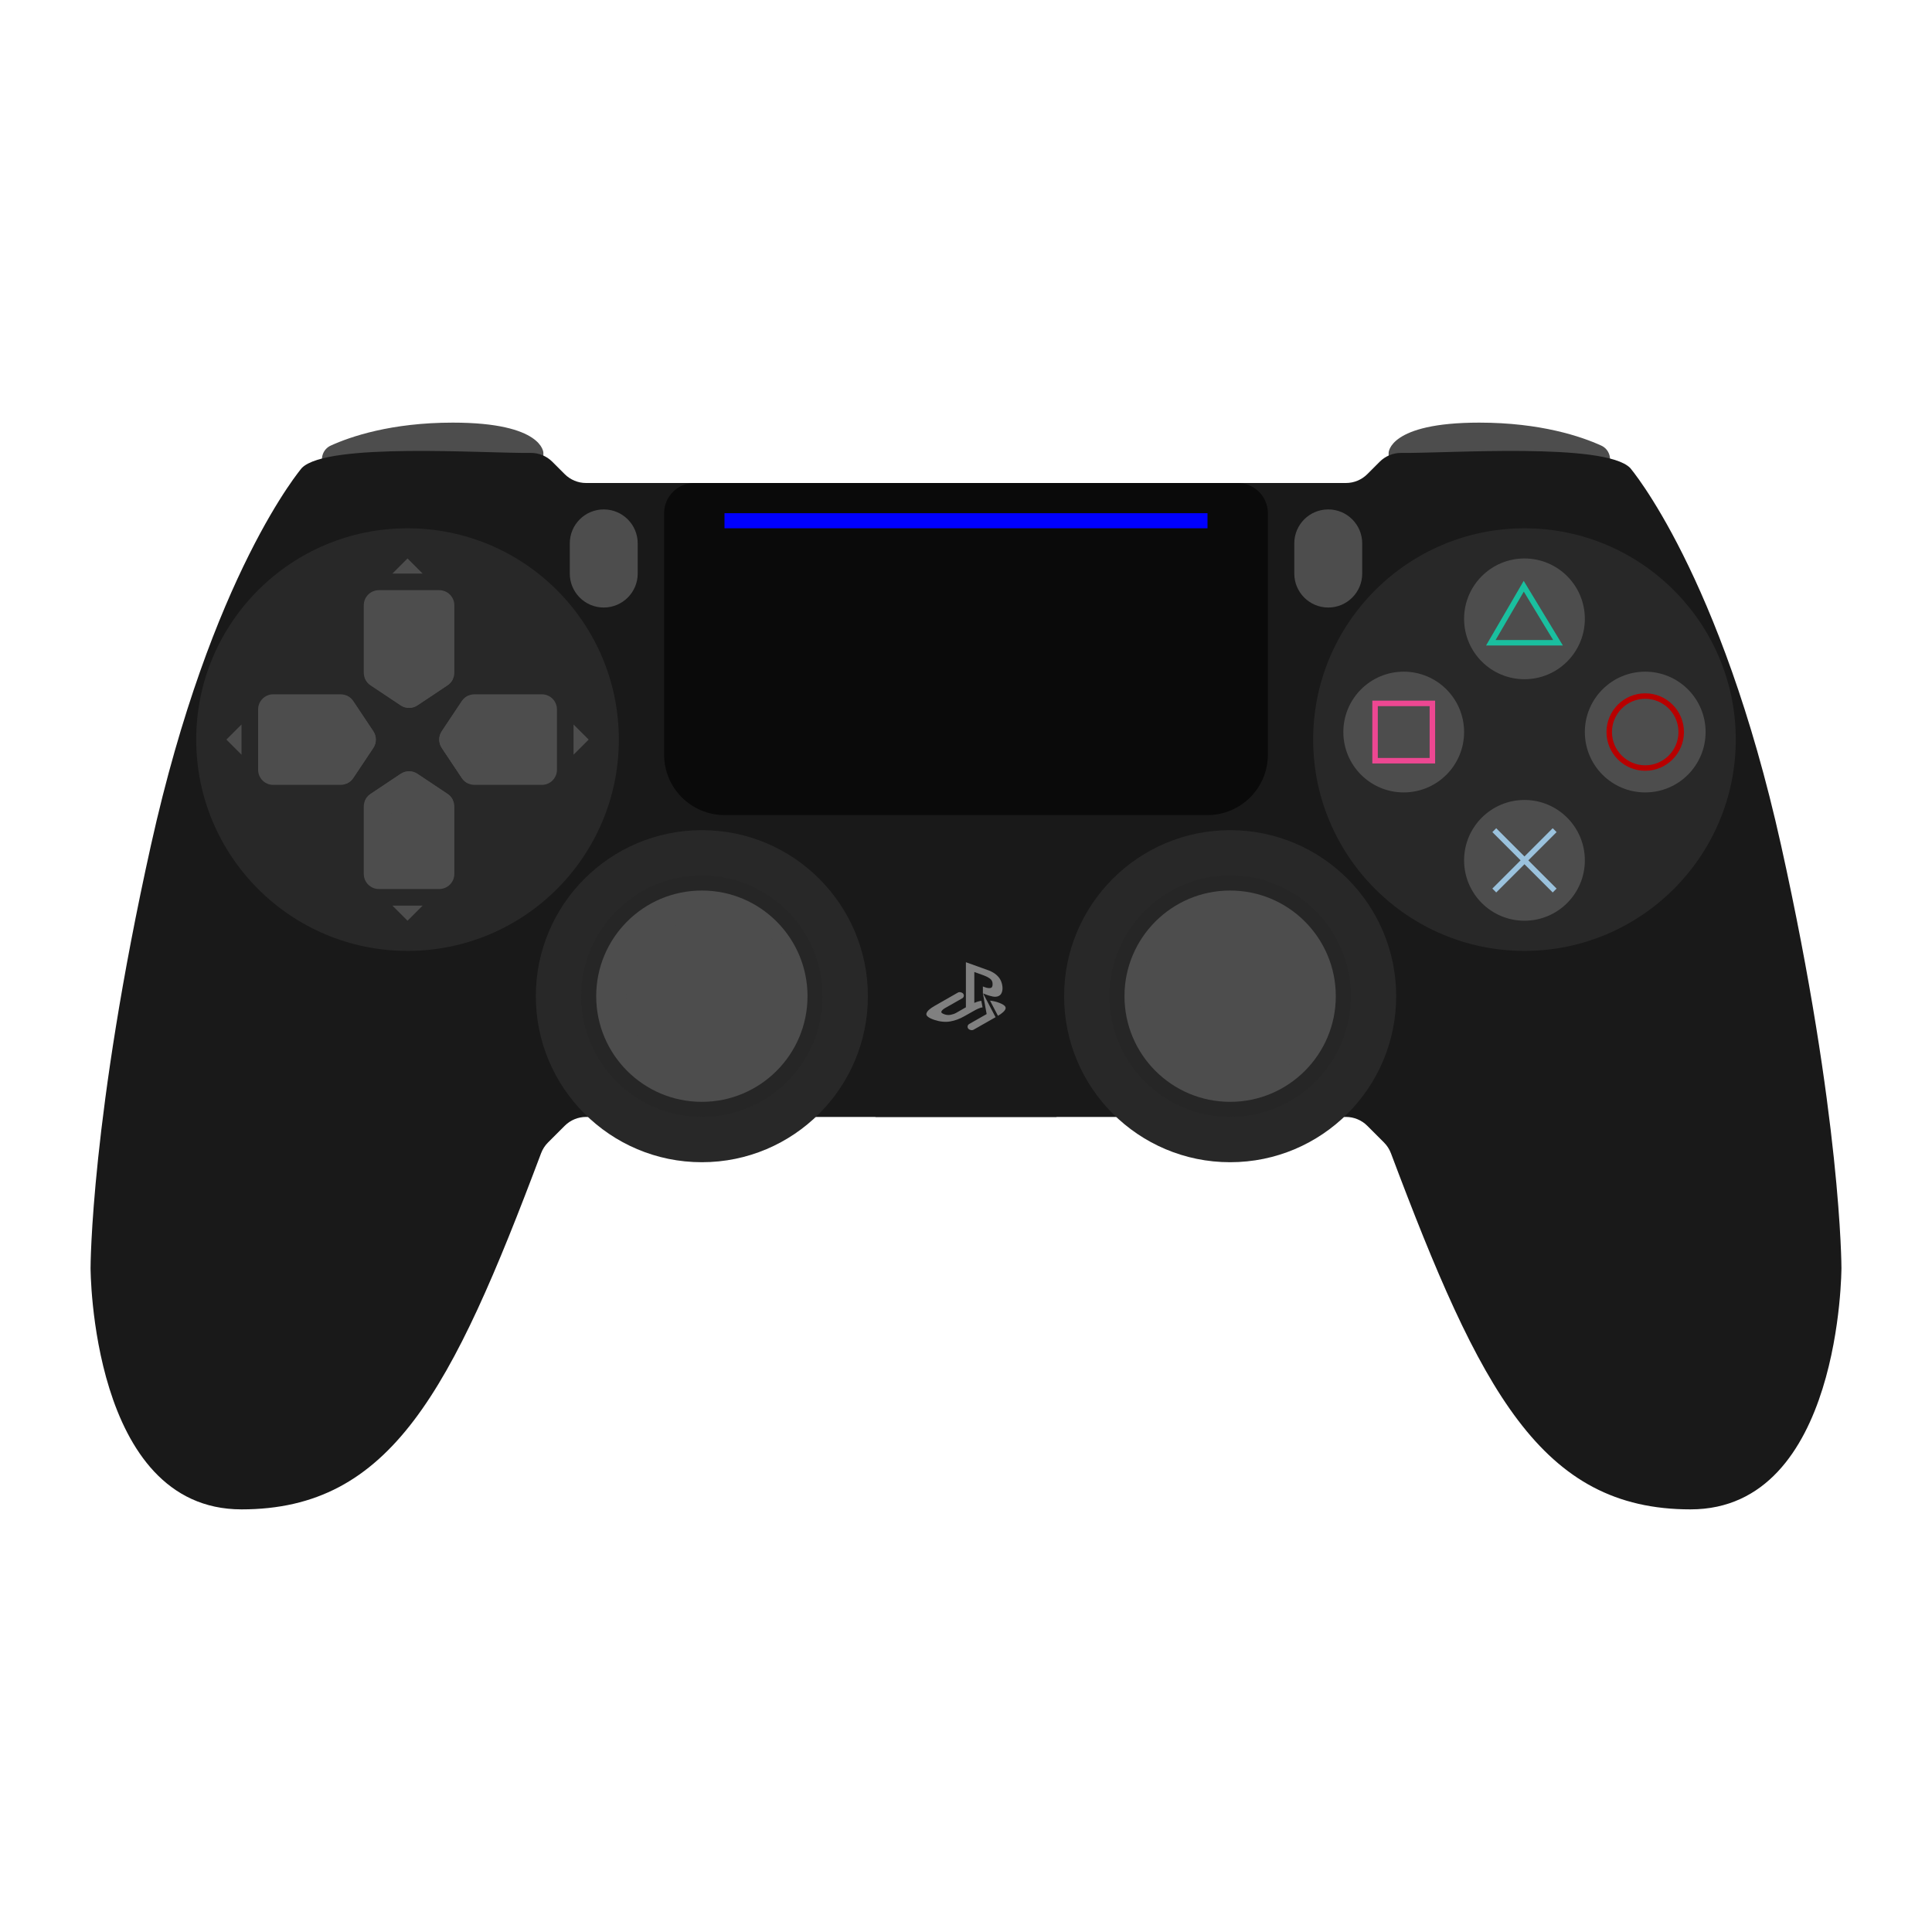
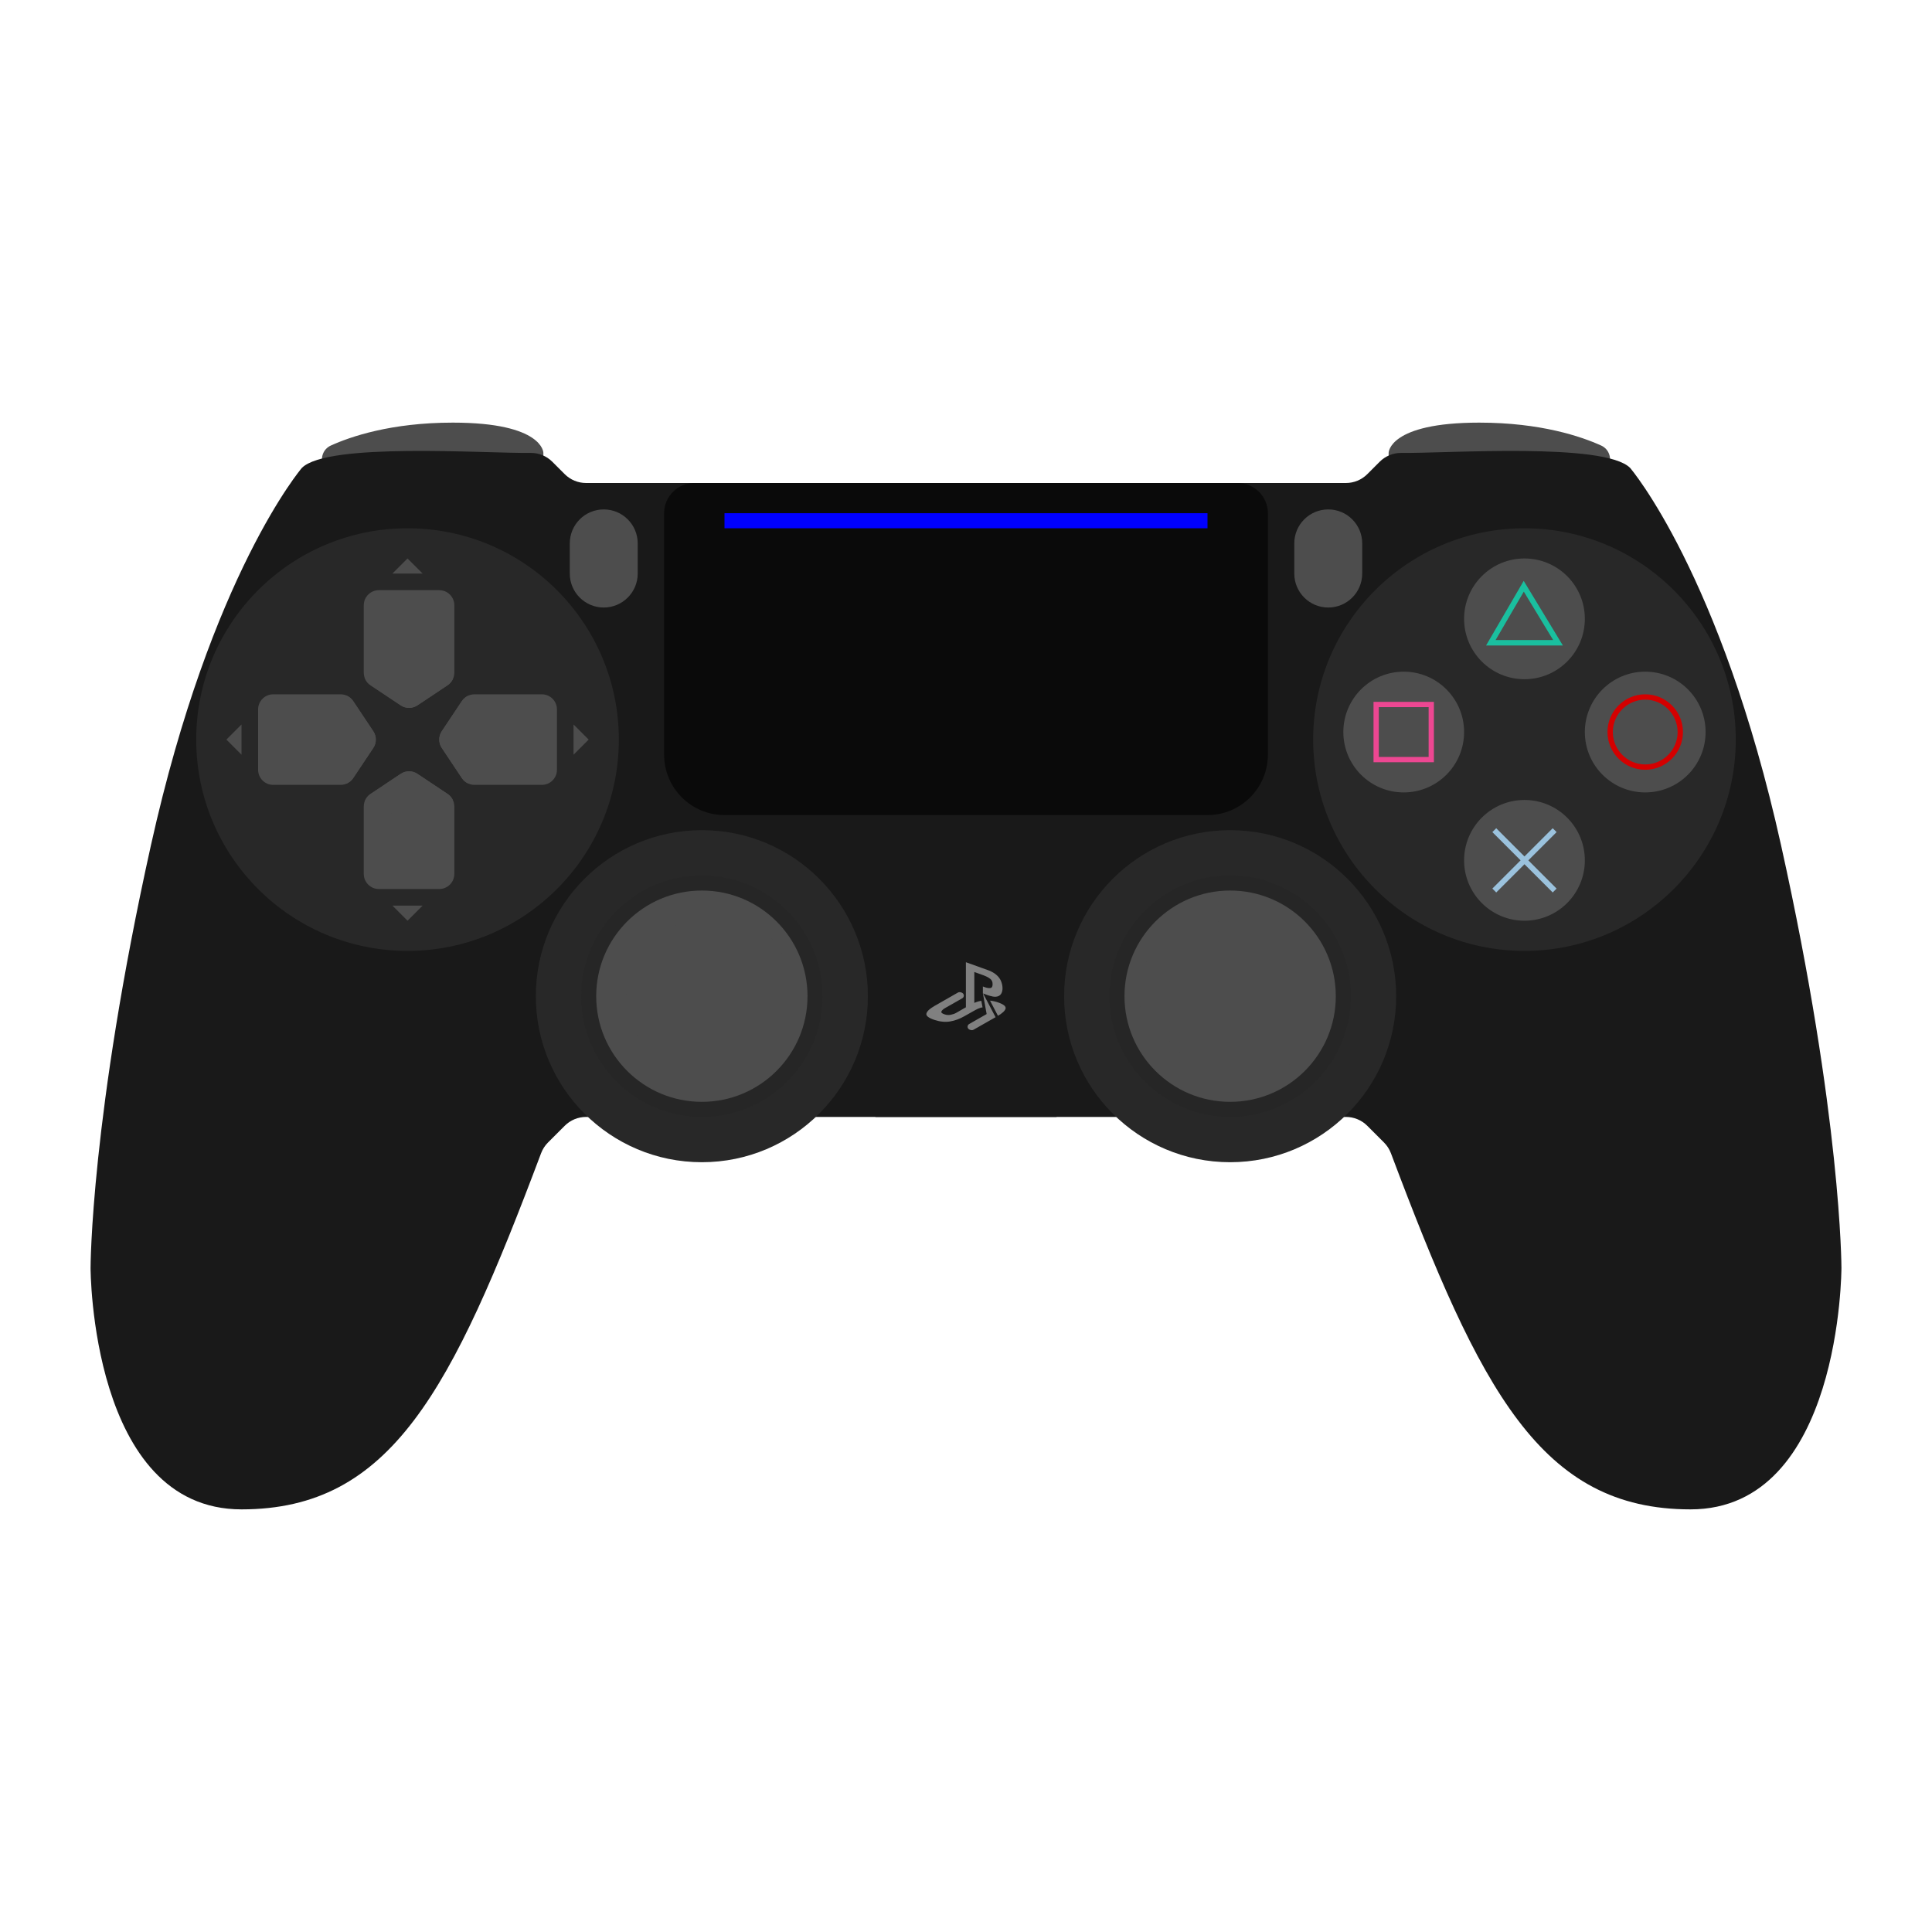
<svg xmlns="http://www.w3.org/2000/svg" viewBox="0 0 341.333 341.333" height="256" width="256" xml:space="preserve" id="svg2" version="1.1">
  <defs id="defs6">
    <clipPath id="clipPath18" clipPathUnits="userSpaceOnUse">
      <path id="path16" d="M 0,256 H 256 V 0 H 0 Z" />
    </clipPath>
    <clipPath id="clipPath26" clipPathUnits="userSpaceOnUse">
      <path id="path24" d="M 4,208 H 252 V 48 H 4 Z" />
    </clipPath>
    <clipPath id="clipPath124" clipPathUnits="userSpaceOnUse">
      <path id="path122" d="m 40.5,150.5 h 16.25 v -13 H 40.5 Z" />
    </clipPath>
  </defs>
  <g id="g36" transform="matrix(1.333333,0,0,-1.333333,58.66667,85.33334)" style="fill:#4d4d4d;fill-opacity:1">
    <path d="M 0,0 -1.124,2.248 C -1.63,3.259 -1.205,4.49 -0.175,4.958 2.43,6.142 7.821,8 16,8 28,8 28,4 28,4 V 0 Z" style="fill:#4d4d4d;fill-opacity:1;fill-rule:nonzero;stroke:none" id="path38" />
  </g>
  <g id="g40" transform="matrix(1.333333,0,0,-1.333333,282.6667,85.33334)" style="fill:#4d4d4d;fill-opacity:1">
    <path d="M 0,0 1.124,2.248 C 1.63,3.259 1.205,4.49 0.175,4.958 -2.43,6.142 -7.821,8 -16,8 -28,8 -28,4 -28,4 V 0 Z" style="fill:#4d4d4d;fill-opacity:1;fill-rule:nonzero;stroke:none" id="path42" />
  </g>
  <g id="g44" transform="matrix(1.333333,0,0,-1.333333,314.6667,149.3333)" style="fill:#191919;fill-opacity:1">
    <path d="m 0,0 c -8,36 -20,50 -20,50 -3.404,3.404 -24.189,1.911 -30.308,1.987 -1.078,0.013 -2.114,-0.408 -2.877,-1.172 l -1.643,-1.644 C -55.578,48.421 -56.596,48 -57.657,48 h -100.686 c -1.061,0 -2.078,0.421 -2.828,1.171 l -1.644,1.644 c -0.764,0.764 -1.799,1.185 -2.878,1.172 -6.118,-0.076 -26.903,1.417 -30.307,-1.987 0,0 -12,-14 -20,-50 -8,-36 -8,-56 -8,-56 0,0 0,-32 20,-32 19.83,0 27.863,15.729 39.694,47.185 0.2,0.532 0.514,1.023 0.916,1.425 l 2.219,2.218 c 0.75,0.75 1.767,1.172 2.828,1.172 H -108 -57.657 c 1.061,0 2.079,-0.422 2.829,-1.172 l 2.218,-2.218 c 0.402,-0.402 0.716,-0.893 0.917,-1.425 C -39.862,-72.271 -31.829,-88 -12,-88 c 20,0 20,32 20,32 0,0 0,20 -8,56" style="fill:#191919;fill-opacity:1;fill-rule:nonzero;stroke:none" id="path46" />
  </g>
  <g id="g48" transform="matrix(1.333333,0,0,-1.333333,213.3333,144)" style="fill:#0a0a0a;fill-opacity:1">
    <path d="m 0,0 h -64 c -4.418,0 -8,3.582 -8,8 v 32 c 0,2.209 1.791,4 4,4 H 4 c 2.209,0 4,-1.791 4,-4 V 8 C 8,3.582 4.418,0 0,0" style="fill:#0a0a0a;fill-opacity:1;fill-rule:nonzero;stroke:none" id="path50" />
  </g>
  <path d="M 213.333,93.333 H 128 V 90.667 h 85.333 z" style="fill:#0000ff;fill-opacity:1;fill-rule:nonzero;stroke:none;stroke-width:1.333" id="path52" />
  <g id="g54" transform="matrix(1.333333,0,0,-1.333333,109.3333,130.6667)" style="fill:#282828;fill-opacity:1">
    <path d="m 0,0 c 0,-15.464 -12.536,-28 -28,-28 -15.464,0 -28,12.536 -28,28 0,15.464 12.536,28 28,28 C -12.536,28 0,15.464 0,0" style="fill:#282828;fill-opacity:1;fill-rule:nonzero;stroke:none" id="path56" />
  </g>
  <g id="g58" transform="matrix(1.333333,0,0,-1.333333,269.3333,168)" style="fill:#282828;fill-opacity:1">
    <path d="M 0,0 C -15.439,0 -28,12.561 -28,28 -28,43.439 -15.439,56 0,56 15.439,56 28,43.439 28,28 28,12.561 15.439,0 0,0" style="fill:#282828;fill-opacity:1;fill-rule:nonzero;stroke:none" id="path60" />
  </g>
  <g id="g62" transform="matrix(1.333333,0,0,-1.333333,106.6667,106.6667)" style="fill:#4d4d4d;stroke:#4d4d4d;stroke-opacity:1;fill-opacity:1">
    <path d="m 0,0 v 0 c -2.209,0 -4,1.791 -4,4 v 4 c 0,2.209 1.791,4 4,4 2.209,0 4,-1.791 4,-4 V 4 C 4,1.791 2.209,0 0,0" style="fill:#4d4d4d;fill-opacity:1;fill-rule:nonzero;stroke:#4d4d4d;stroke-opacity:1" id="path64" />
  </g>
  <g id="g66" transform="matrix(1.333333,0,0,-1.333333,234.6667,106.6667)" style="fill:#4d4d4d;stroke:#4d4d4d;stroke-opacity:1;fill-opacity:1">
    <path d="m 0,0 v 0 c -2.209,0 -4,1.791 -4,4 v 4 c 0,2.209 1.791,4 4,4 2.209,0 4,-1.791 4,-4 V 4 C 4,1.791 2.209,0 0,0" style="fill:#4d4d4d;fill-opacity:1;fill-rule:nonzero;stroke:#4d4d4d;stroke-opacity:1" id="path68" />
  </g>
  <g id="g70" transform="matrix(1.333333,0,0,-1.333333,60.17506,122.6667)" style="fill:#4d4d4d;fill-opacity:1">
    <path d="m 0,0 h -8.93 c -1.104,0 -2,-0.896 -2,-2 v -8 c 0,-1.104 0.896,-2 2,-2 H 0 c 0.669,0 1.293,0.334 1.664,0.891 l 2.667,4 c 0.448,0.672 0.448,1.547 0,2.218 l -2.667,4 C 1.293,-0.334 0.669,0 0,0" style="fill:#4d4d4d;fill-opacity:1;fill-rule:nonzero;stroke:none" id="path72" />
  </g>
  <g id="g74" transform="matrix(1.333333,0,0,-1.333333,83.82493,122.6667)" style="fill:#4d4d4d;fill-opacity:1">
    <path d="m 0,0 h 8.93 c 1.104,0 2,-0.896 2,-2 v -8 c 0,-1.104 -0.896,-2 -2,-2 H 0 c -0.669,0 -1.293,0.334 -1.664,0.891 l -2.667,4 c -0.448,0.672 -0.448,1.547 0,2.218 l 2.667,4 C -1.293,-0.334 -0.669,0 0,0" style="fill:#4d4d4d;fill-opacity:1;fill-rule:nonzero;stroke:none" id="path76" />
  </g>
  <g id="g78" transform="matrix(1.333333,0,0,-1.333333,80.26893,118.8417)" style="fill:#4d4d4d;fill-opacity:1">
    <path d="m 0,0 v 8.93 c 0,1.104 -0.895,2 -2,2 h -8 c -1.104,0 -2,-0.896 -2,-2 V 0 c 0,-0.669 0.334,-1.293 0.891,-1.664 l 4,-2.667 c 0.672,-0.448 1.547,-0.448 2.218,0 l 4,2.667 C -0.334,-1.293 0,-0.669 0,0" style="fill:#4d4d4d;fill-opacity:1;fill-rule:nonzero;stroke:none" id="path80" />
  </g>
  <g id="g82" transform="matrix(1.333333,0,0,-1.333333,80.26893,142.4916)" style="fill:#4d4d4d;fill-opacity:1">
    <path d="m 0,0 v -8.93 c 0,-1.104 -0.895,-2 -2,-2 h -8 c -1.104,0 -2,0.896 -2,2 V 0 c 0,0.669 0.334,1.293 0.891,1.664 l 4,2.667 c 0.672,0.448 1.547,0.448 2.218,0 l 4,-2.667 C -0.334,1.293 0,0.669 0,0" style="fill:#4d4d4d;fill-opacity:1;fill-rule:nonzero;stroke:none" id="path84" />
  </g>
  <g id="g86" transform="matrix(1.333333,0,0,-1.333333,42.66667,128)" style="fill:#4d4d4d;fill-opacity:1">
    <path d="m 0,0 v -4 l -2,2 z" style="fill:#4d4d4d;fill-opacity:1;fill-rule:nonzero;stroke:none" id="path88" />
  </g>
  <g id="g90" transform="matrix(1.333333,0,0,-1.333333,101.3333,133.3333)" style="fill:#4d4d4d;fill-opacity:1">
    <path d="M 0,0 V 4 L 2,2 Z" style="fill:#4d4d4d;fill-opacity:1;fill-rule:nonzero;stroke:none" id="path92" />
  </g>
  <g id="g94" transform="matrix(1.333333,0,0,-1.333333,74.66666,101.3333)" style="fill:#4d4d4d;fill-opacity:1">
    <path d="m 0,0 h -4 l 2,2 z" style="fill:#4d4d4d;fill-opacity:1;fill-rule:nonzero;stroke:none" id="path96" />
  </g>
  <g id="g98" transform="matrix(1.333333,0,0,-1.333333,69.33333,160)" style="fill:#4d4d4d;fill-opacity:1">
    <path d="M 0,0 H 4 L 2,-2 Z" style="fill:#4d4d4d;fill-opacity:1;fill-rule:nonzero;stroke:none" id="path100" />
  </g>
  <g id="g102" transform="matrix(1.333333,0,0,-1.333333,153.3333,176)" style="fill:#282828;fill-opacity:1;font-variant-east_asian:normal;opacity:1;vector-effect:none;stroke-width:1;stroke-linecap:butt;stroke-linejoin:miter;stroke-miterlimit:4;stroke-dasharray:none;stroke-dashoffset:0;stroke-opacity:1;stroke:none">
    <path d="m 0,0 c 0,-12.15 -9.85,-22 -22,-22 -12.15,0 -22,9.85 -22,22 0,12.15 9.85,22 22,22 C -9.85,22 0,12.15 0,0" style="fill:#282828;fill-opacity:1;fill-rule:nonzero;stroke:none;font-variant-east_asian:normal;vector-effect:none;stroke-width:1;stroke-linecap:butt;stroke-linejoin:miter;stroke-miterlimit:4;stroke-dasharray:none;stroke-dashoffset:0;stroke-opacity:1" id="path104" />
  </g>
  <g id="g106" transform="matrix(1.333333,0,0,-1.333333,124,154.6667)">
    <path d="m 0,0 c -8.822,0 -16,-7.178 -16,-16 0,-8.822 7.178,-16 16,-16 8.822,0 16,7.178 16,16 C 16,-7.178 8.822,0 0,0" style="fill:#262626;fill-opacity:1;fill-rule:nonzero;stroke:none" id="path108" />
  </g>
  <g id="g110" transform="matrix(1.333333,0,0,-1.333333,142.6667,176)" style="fill:#4d4d4d;fill-opacity:1">
    <path d="m 0,0 c 0,-7.732 -6.268,-14 -14,-14 -7.732,0 -14,6.268 -14,14 0,7.732 6.268,14 14,14 C -6.268,14 0,7.732 0,0" style="fill:#4d4d4d;fill-opacity:1;fill-rule:nonzero;stroke:none" id="path112" />
  </g>
  <g id="g114" transform="matrix(1.333333,0,0,-1.333333,124,160)" style="fill:#4d4d4d;fill-opacity:1">
    <path d="m 0,0 c -6.627,0 -12,-5.373 -12,-12 0,-6.627 5.373,-12 12,-12 6.627,0 12,5.373 12,12 C 12,-5.373 6.627,0 0,0 m 0,-2 c 5.514,0 10,-4.486 10,-10 0,-5.514 -4.486,-10 -10,-10 -5.514,0 -10,4.486 -10,10 0,5.514 4.486,10 10,10" style="fill:#4d4d4d;fill-opacity:1;fill-rule:nonzero;stroke:none" id="path116" />
  </g>
  <g id="g118" transform="matrix(1.333333,0,0,-1.333333,246.6667,176)" style="fill:#282828;fill-opacity:1;font-variant-east_asian:normal;opacity:1;vector-effect:none;stroke-width:1;stroke-linecap:butt;stroke-linejoin:miter;stroke-miterlimit:4;stroke-dasharray:none;stroke-dashoffset:0;stroke-opacity:1;stroke:none">
    <path d="m 0,0 c 0,-12.15 -9.85,-22 -22,-22 -12.15,0 -22,9.85 -22,22 0,12.15 9.85,22 22,22 C -9.85,22 0,12.15 0,0" style="fill:#282828;fill-opacity:1;fill-rule:nonzero;stroke:none;font-variant-east_asian:normal;vector-effect:none;stroke-width:1;stroke-linecap:butt;stroke-linejoin:miter;stroke-miterlimit:4;stroke-dasharray:none;stroke-dashoffset:0;stroke-opacity:1" id="path120" />
  </g>
  <g id="g122" transform="matrix(1.333333,0,0,-1.333333,217.3333,154.6667)">
    <path d="m 0,0 c -8.822,0 -16,-7.178 -16,-16 0,-8.822 7.178,-16 16,-16 8.822,0 16,7.178 16,16 C 16,-7.178 8.822,0 0,0" style="fill:#262626;fill-opacity:1;fill-rule:nonzero;stroke:none" id="path124" />
  </g>
  <g id="g126" transform="matrix(1.333333,0,0,-1.333333,236,176)" style="fill:#4d4d4d;fill-opacity:1">
    <path d="m 0,0 c 0,-7.732 -6.268,-14 -14,-14 -7.732,0 -14,6.268 -14,14 0,7.732 6.268,14 14,14 C -6.268,14 0,7.732 0,0" style="fill:#4d4d4d;fill-opacity:1;fill-rule:nonzero;stroke:none" id="path128" />
  </g>
  <g id="g130" transform="matrix(1.333333,0,0,-1.333333,217.3333,160)" style="fill:#4d4d4d;fill-opacity:1">
    <path d="m 0,0 c -6.627,0 -12,-5.373 -12,-12 0,-6.627 5.373,-12 12,-12 6.627,0 12,5.373 12,12 C 12,-5.373 6.627,0 0,0 m 0,-2 c 5.514,0 10,-4.486 10,-10 0,-5.514 -4.486,-10 -10,-10 -5.514,0 -10,4.486 -10,10 0,5.514 4.486,10 10,10" style="fill:#4d4d4d;fill-opacity:1;fill-rule:nonzero;stroke:none" id="path132" />
  </g>
  <g id="g134" transform="matrix(1.333333,0,0,-1.333333,180,176)">
    <path d="m 0,0 c 0,-3.866 -3.134,-7 -7,-7 -3.866,0 -7,3.134 -7,7 0,3.866 3.134,7 7,7 3.866,0 7,-3.134 7,-7" style="fill:#191919;fill-opacity:1;fill-rule:nonzero;stroke:none" id="path136" />
  </g>
  <g id="g138" transform="matrix(1.333333,0,0,-1.333333,158.6667,150.6667)">
    <path d="M 0,0 C 0,-0.552 0.448,-1 1,-1 1.552,-1 2,-0.552 2,0 2,0.552 1.552,1 1,1 0.448,1 0,0.552 0,0" style="fill:#191919;fill-opacity:1;fill-rule:nonzero;stroke:none" id="path140" />
  </g>
  <g id="g142" transform="matrix(1.333333,0,0,-1.333333,164,150.6667)">
    <path d="M 0,0 C 0,-0.552 0.448,-1 1,-1 1.552,-1 2,-0.552 2,0 2,0.552 1.552,1 1,1 0.448,1 0,0.552 0,0" style="fill:#191919;fill-opacity:1;fill-rule:nonzero;stroke:none" id="path144" />
  </g>
  <g id="g146" transform="matrix(1.333333,0,0,-1.333333,169.3333,150.6667)">
    <path d="M 0,0 C 0,-0.552 0.448,-1 1,-1 1.552,-1 2,-0.552 2,0 2,0.552 1.552,1 1,1 0.448,1 0,0.552 0,0" style="fill:#191919;fill-opacity:1;fill-rule:nonzero;stroke:none" id="path148" />
  </g>
  <g id="g150" transform="matrix(1.333333,0,0,-1.333333,174.6667,150.6667)">
    <path d="M 0,0 C 0,-0.552 0.447,-1 1,-1 1.553,-1 2,-0.552 2,0 2,0.552 1.553,1 1,1 0.447,1 0,0.552 0,0" style="fill:#191919;fill-opacity:1;fill-rule:nonzero;stroke:none" id="path152" />
  </g>
  <g id="g154" transform="matrix(1.333333,0,0,-1.333333,180,150.6667)">
    <path d="M 0,0 C 0,-0.552 0.447,-1 1,-1 1.553,-1 2,-0.552 2,0 2,0.552 1.553,1 1,1 0.447,1 0,0.552 0,0" style="fill:#191919;fill-opacity:1;fill-rule:nonzero;stroke:none" id="path156" />
  </g>
  <g id="g158" transform="matrix(1.333333,0,0,-1.333333,161.3333,154.6667)">
    <path d="M 0,0 C 0,-0.552 0.448,-1 1,-1 1.552,-1 2,-0.552 2,0 2,0.552 1.552,1 1,1 0.448,1 0,0.552 0,0" style="fill:#191919;fill-opacity:1;fill-rule:nonzero;stroke:none" id="path160" />
  </g>
  <g id="g162" transform="matrix(1.333333,0,0,-1.333333,166.6667,154.6667)">
    <path d="M 0,0 C 0,-0.552 0.448,-1 1,-1 1.552,-1 2,-0.552 2,0 2,0.552 1.552,1 1,1 0.448,1 0,0.552 0,0" style="fill:#191919;fill-opacity:1;fill-rule:nonzero;stroke:none" id="path164" />
  </g>
  <g id="g166" transform="matrix(1.333333,0,0,-1.333333,172,154.6667)">
    <path d="M 0,0 C 0,-0.552 0.447,-1 1,-1 1.553,-1 2,-0.552 2,0 2,0.552 1.553,1 1,1 0.447,1 0,0.552 0,0" style="fill:#191919;fill-opacity:1;fill-rule:nonzero;stroke:none" id="path168" />
  </g>
  <g id="g170" transform="matrix(1.333333,0,0,-1.333333,177.3333,154.6667)">
    <path d="M 0,0 C 0,-0.552 0.447,-1 1,-1 1.553,-1 2,-0.552 2,0 2,0.552 1.553,1 1,1 0.447,1 0,0.552 0,0" style="fill:#191919;fill-opacity:1;fill-rule:nonzero;stroke:none" id="path172" />
  </g>
  <g id="g174" transform="matrix(1.333333,0,0,-1.333333,164,158.6667)">
    <path d="M 0,0 C 0,-0.552 0.448,-1 1,-1 1.552,-1 2,-0.552 2,0 2,0.552 1.552,1 1,1 0.448,1 0,0.552 0,0" style="fill:#191919;fill-opacity:1;fill-rule:nonzero;stroke:none" id="path176" />
  </g>
  <g id="g178" transform="matrix(1.333333,0,0,-1.333333,169.3333,158.6667)">
    <path d="M 0,0 C 0,-0.552 0.448,-1 1,-1 1.552,-1 2,-0.552 2,0 2,0.552 1.552,1 1,1 0.448,1 0,0.552 0,0" style="fill:#191919;fill-opacity:1;fill-rule:nonzero;stroke:none" id="path180" />
  </g>
  <g id="g182" transform="matrix(1.333333,0,0,-1.333333,174.6667,158.6667)">
    <path d="M 0,0 C 0,-0.552 0.447,-1 1,-1 1.553,-1 2,-0.552 2,0 2,0.552 1.553,1 1,1 0.447,1 0,0.552 0,0" style="fill:#191919;fill-opacity:1;fill-rule:nonzero;stroke:none" id="path184" />
  </g>
  <g id="g186" transform="matrix(1.333333,0,0,-1.333333,186.6667,197.3333)">
    <path d="m 0,0 h -24 c 0,1.104 0.896,2 2,2 H -2 C -0.896,2 0,1.104 0,0" style="fill:#191919;fill-opacity:1;fill-rule:nonzero;stroke:none" id="path188" />
  </g>
  <g id="g190" transform="matrix(1.333333,0,0,-1.333333,258.6667,129.3333)" style="fill:#4d4d4d;fill-opacity:1">
    <path d="m 0,0 c 0,-4.418 -3.582,-8 -8,-8 -4.418,0 -8,3.582 -8,8 0,4.418 3.582,8 8,8 4.418,0 8,-3.582 8,-8" style="fill:#4d4d4d;fill-opacity:1;fill-rule:nonzero;stroke:none" id="path192" />
  </g>
  <g id="g194" transform="matrix(1.333333,0,0,-1.333333,301.3333,129.3333)" style="fill:#4d4d4d;fill-opacity:1">
    <path d="m 0,0 c 0,-4.418 -3.582,-8 -8,-8 -4.418,0 -8,3.582 -8,8 0,4.418 3.582,8 8,8 4.418,0 8,-3.582 8,-8" style="fill:#4d4d4d;fill-opacity:1;fill-rule:nonzero;stroke:none" id="path196" />
  </g>
  <g id="g198" transform="matrix(1.333333,0,0,-1.333333,269.3333,120)" style="fill:#4d4d4d;fill-opacity:1">
    <path d="m 0,0 c -4.418,0 -8,3.582 -8,8 0,4.418 3.582,8 8,8 C 4.418,16 8,12.418 8,8 8,3.582 4.418,0 0,0" style="fill:#4d4d4d;fill-opacity:1;fill-rule:nonzero;stroke:none" id="path200" />
  </g>
  <g id="g202" transform="matrix(1.333333,0,0,-1.333333,269.3333,162.6667)" style="fill:#4d4d4d;fill-opacity:1">
    <path d="m 0,0 c -4.418,0 -8,3.582 -8,8 0,4.418 3.582,8 8,8 C 4.418,16 8,12.418 8,8 8,3.582 4.418,0 0,0" style="fill:#4d4d4d;fill-opacity:1;fill-rule:nonzero;stroke:none" id="path204" />
  </g>
  <g id="g206" transform="matrix(1.333333,0,0,-1.333333,82.8132,122.8867)" style="fill:#4d4d4d;fill-opacity:1">
    <path d="m 0,0 c -0.361,-0.149 -0.682,-0.391 -0.905,-0.726 l -2.667,-4 c -0.448,-0.671 -0.448,-1.546 0,-2.218 l 2.667,-4 c 0.223,-0.335 0.544,-0.577 0.905,-0.726 1.185,1.643 1.89,3.654 1.89,5.835 C 1.89,-3.654 1.185,-1.643 0,0" style="fill:#4d4d4d;fill-opacity:1;fill-rule:nonzero;stroke:none" id="path208" />
  </g>
  <g id="g210" transform="matrix(1.333333,0,0,-1.333333,72,144)" style="fill:#4d4d4d;fill-opacity:1">
    <path d="M 0,0 C 2.25,0 4.32,0.752 5.992,2.007 5.838,2.321 5.61,2.596 5.312,2.795 l -4,2.667 c -0.672,0.448 -1.548,0.448 -2.22,0 l -4,-2.667 C -5.278,2.548 -5.538,2.184 -5.679,1.773 -4.065,0.657 -2.11,0 0,0" style="fill:#4d4d4d;fill-opacity:1;fill-rule:nonzero;stroke:none" id="path212" />
  </g>
  <g id="g214" transform="matrix(1.333333,0,0,-1.333333,65.94987,129.1875)" style="fill:#4d4d4d;fill-opacity:1">
    <path d="m 0,0 -2.667,4 c -0.223,0.335 -0.544,0.576 -0.905,0.726 -1.185,-1.643 -1.89,-3.655 -1.89,-5.835 0,-2.181 0.705,-4.192 1.89,-5.835 0.361,0.149 0.682,0.39 0.905,0.725 l 2.667,4 C 0.448,-1.547 0.448,-0.672 0,0" style="fill:#4d4d4d;fill-opacity:1;fill-rule:nonzero;stroke:none" id="path216" />
  </g>
  <g id="g218" transform="matrix(1.333333,0,0,-1.333333,73.74867,124.6165)" style="fill:#4d4d4d;fill-opacity:1">
    <path d="M 0,0 4,2.667 C 4.299,2.866 4.527,3.142 4.68,3.455 3.009,4.71 0.939,5.462 -1.312,5.462 c -2.11,0 -4.064,-0.657 -5.678,-1.773 0.14,-0.41 0.4,-0.775 0.771,-1.022 L -2.219,0 C -1.547,-0.448 -0.672,-0.448 0,0" style="fill:#4d4d4d;fill-opacity:1;fill-rule:nonzero;stroke:none" id="path220" />
  </g>
-   <path d="m 243.423,133.912 h 9.156 v -9.156 h -9.156 z m 10.125,0.969 h -11.095 v -11.095 h 11.095 z" style="fill:#ed4792;fill-opacity:1;fill-rule:nonzero;stroke:none;stroke-width:1.034" id="path88-6" />
-   <path id="path92-4" style="fill:#b80000;fill-opacity:1;fill-rule:nonzero;stroke:none;stroke-width:1.034" d="m 290.667,123.459 c -3.239,0 -5.875,2.636 -5.875,5.875 0,3.239 2.636,5.875 5.875,5.875 3.239,0 5.875,-2.636 5.875,-5.875 0,-3.239 -2.636,-5.875 -5.875,-5.875 m 0,12.718 c -3.773,0 -6.844,-3.07 -6.844,-6.844 0,-3.773 3.07,-6.844 6.844,-6.844 3.773,0 6.844,3.07 6.844,6.844 0,3.773 -3.07,6.844 -6.844,6.844" />
+   <path d="m 243.599,133.735 h 8.803 v -8.803 h -8.803 z m 9.734,0.932 h -10.667 v -10.667 h 10.667 z" style="fill:#ed4792;fill-opacity:1;fill-rule:nonzero;stroke:none;stroke-width:0.994" id="path88-6" />
+   <path id="path92-4" style="fill:#d40000;fill-opacity:1;fill-rule:nonzero;stroke:none;stroke-width:1.007" d="m 290.667,123.611 c -3.155,0 -5.723,2.568 -5.723,5.723 0,3.155 2.568,5.723 5.723,5.723 3.155,0 5.723,-2.568 5.723,-5.723 0,-3.155 -2.568,-5.723 -5.723,-5.723 m 0,12.389 c -3.676,0 -6.667,-2.991 -6.667,-6.667 0,-3.676 2.991,-6.667 6.667,-6.667 3.676,0 6.667,2.991 6.667,6.667 0,3.676 -2.991,6.667 -6.667,6.667" />
  <path id="path96-7" style="fill:#1abf9f;fill-opacity:1;fill-rule:nonzero;stroke:none;stroke-width:1.034" d="m 269.198,102.624 -6.651,11.418 h 13.572 z m 0.017,1.898 5.183,8.551 h -10.164 z" />
  <path id="path100-0" style="fill:#9bc2dd;fill-opacity:1;fill-rule:nonzero;stroke:none;stroke-width:1.034" d="m 275.008,147.011 -0.686,-0.686 -4.989,4.989 -4.989,-4.989 -0.685,0.686 4.988,4.989 -4.988,4.989 0.685,0.686 4.989,-4.989 4.989,4.989 0.686,-0.686 L 270.018,152 Z" />
  <g id="g1076" transform="matrix(0.7427376,0,0,0.7427376,82.57891,-29.44231)" style="fill:#808080">
    <path d="m 126.95,273.064 c -0.212,-0.544 -0.567,-1.04 -1.063,-1.484 -0.271,-0.243 -0.561,-0.452 -0.873,-0.627 -0.309,-0.175 -0.621,-0.324 -0.935,-0.453 -0.175,-0.077 -5.504,-1.98 -5.504,-1.98 v 10.719 l -2.301,1.321 c -0.377,0.215 -0.811,0.368 -1.299,0.463 -0.489,0.095 -0.971,0.064 -1.451,-0.091 -0.627,-0.203 -0.885,-0.435 -0.775,-0.696 0.111,-0.26 0.403,-0.531 0.877,-0.811 l 4.067,-2.312 c 0.599,-0.34 0.501,-1.167 -0.161,-1.381 l -0.159,-0.052 c -0.24,-0.077 -0.504,-0.051 -0.72,0.073 l -5.524,3.156 c -1.143,0.649 -1.789,1.248 -1.941,1.796 -0.152,0.549 0.475,1.06 1.88,1.532 1.347,0.444 2.599,0.568 3.759,0.372 1.16,-0.196 2.284,-0.611 3.375,-1.24 l 2.349,-1.323 0.025,0.011 v -0.024 l 0.295,-0.167 c 0.417,-0.227 0.84,-0.405 1.263,-0.535 0.125,-0.037 0.26,-0.06 0.4,-0.075 l -0.293,-1.555 c -0.371,0.06 -0.725,0.137 -1.045,0.251 -0.216,0.075 -0.421,0.155 -0.619,0.239 v -7.345 l 2.364,0.852 v 0.012 c 0.52,0.188 0.985,0.435 1.395,0.741 0.411,0.308 0.607,0.756 0.588,1.343 0,0.535 -0.185,0.825 -0.553,0.873 -0.368,0.047 -0.804,-0.023 -1.307,-0.209 l -0.449,-0.168 v 1.559 l -0.003,-0.004 0.003,0.08 0.308,1.695 c -0.003,0 -0.004,0 -0.005,10e-4 l 0.153,0.812 0.439,2.42 -4.141,2.355 c -0.597,0.34 -0.5,1.167 0.163,1.38 l 0.16,0.052 c 0.239,0.077 0.503,0.051 0.717,-0.071 l 5.211,-2.963 -0.007,-0.015 0.02,0.007 -2.968,-5.655 0.387,0.149 c 0.109,0.041 0.219,0.083 0.328,0.124 0.109,0.041 0.22,0.083 0.331,0.125 0.421,0.143 0.839,0.256 1.251,0.339 0.412,0.083 0.796,0.075 1.152,-0.024 0.423,-0.128 0.725,-0.373 0.909,-0.74 0.184,-0.367 0.271,-0.787 0.261,-1.259 -0.009,-0.516 -0.12,-1.048 -0.332,-1.595" style="fill:#808080;fill-opacity:1;fill-rule:nonzero;stroke:none;stroke-width:1.333" id="path226" />
    <path d="m 126.135,278.049 c -0.113,-0.036 -0.227,-0.071 -0.34,-0.104 -0.113,-0.032 -0.232,-0.063 -0.356,-0.095 -0.347,-0.089 -0.729,-0.147 -1.123,-0.193 l 1.883,3.612 c 1.045,-0.613 1.657,-1.181 1.808,-1.699 0.157,-0.541 -0.467,-1.049 -1.872,-1.521" style="fill:#808080;fill-opacity:1;fill-rule:nonzero;stroke:none;stroke-width:1.333" id="path230" />
  </g>
</svg>
